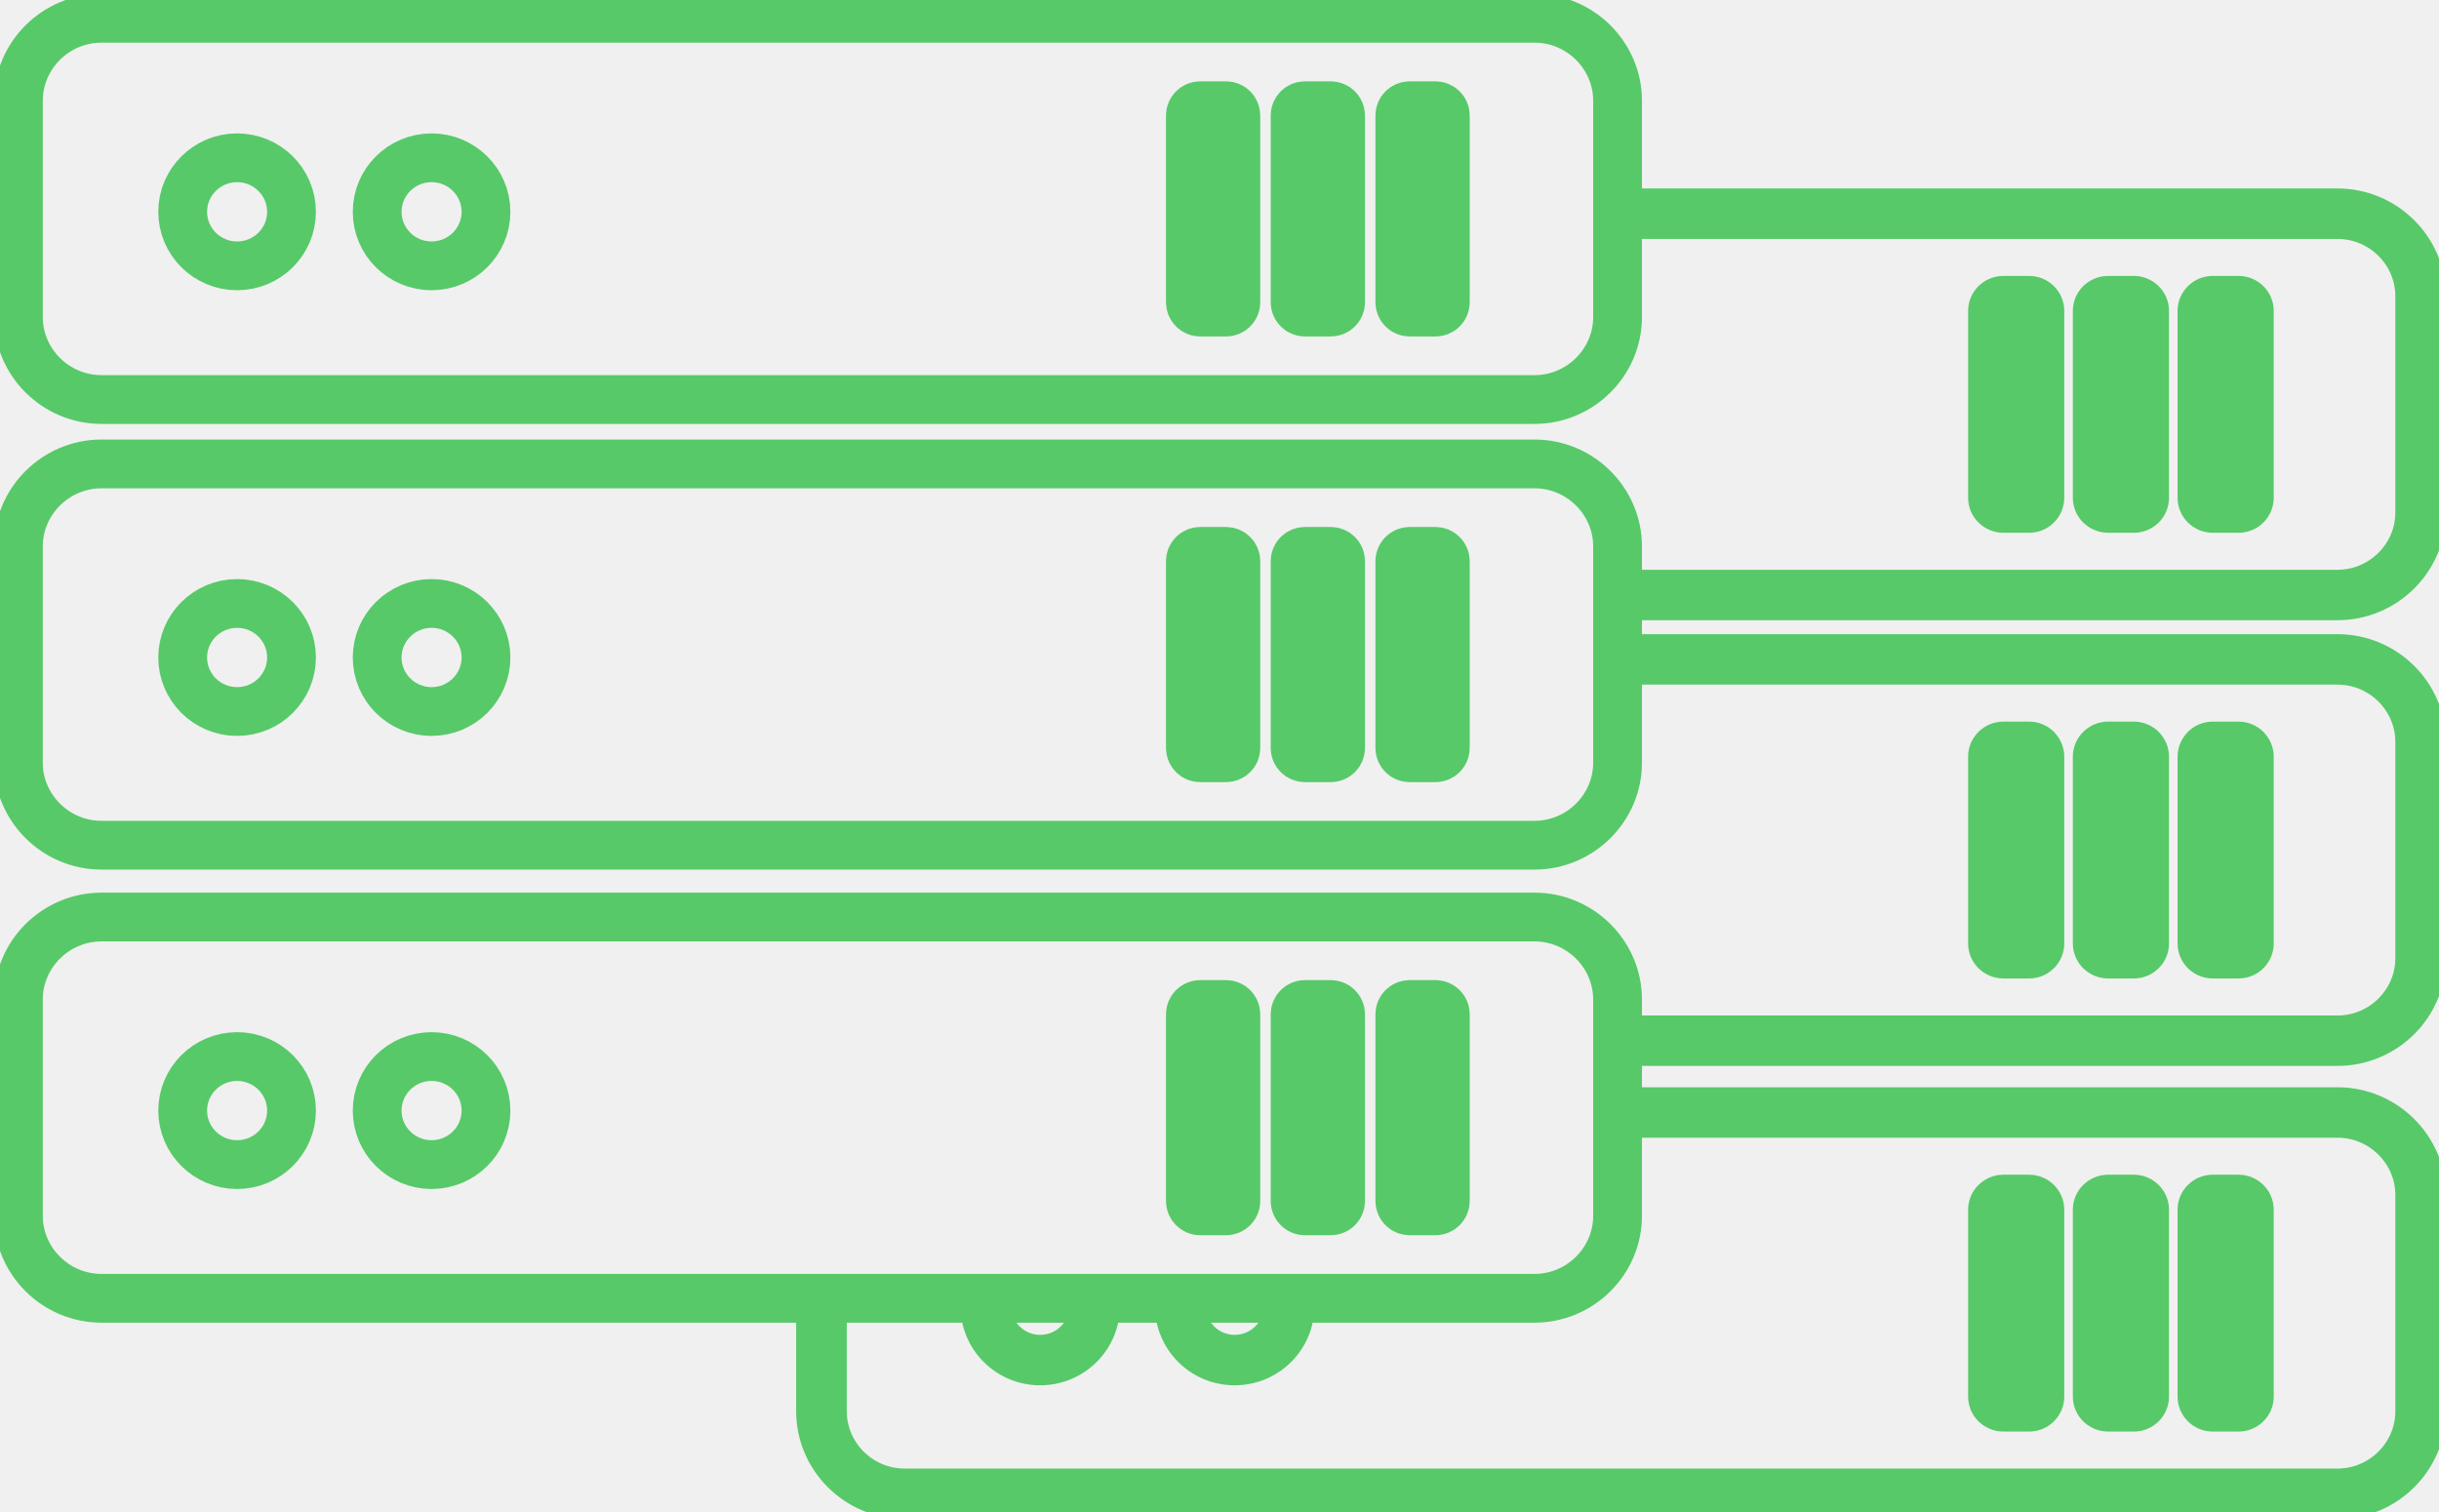
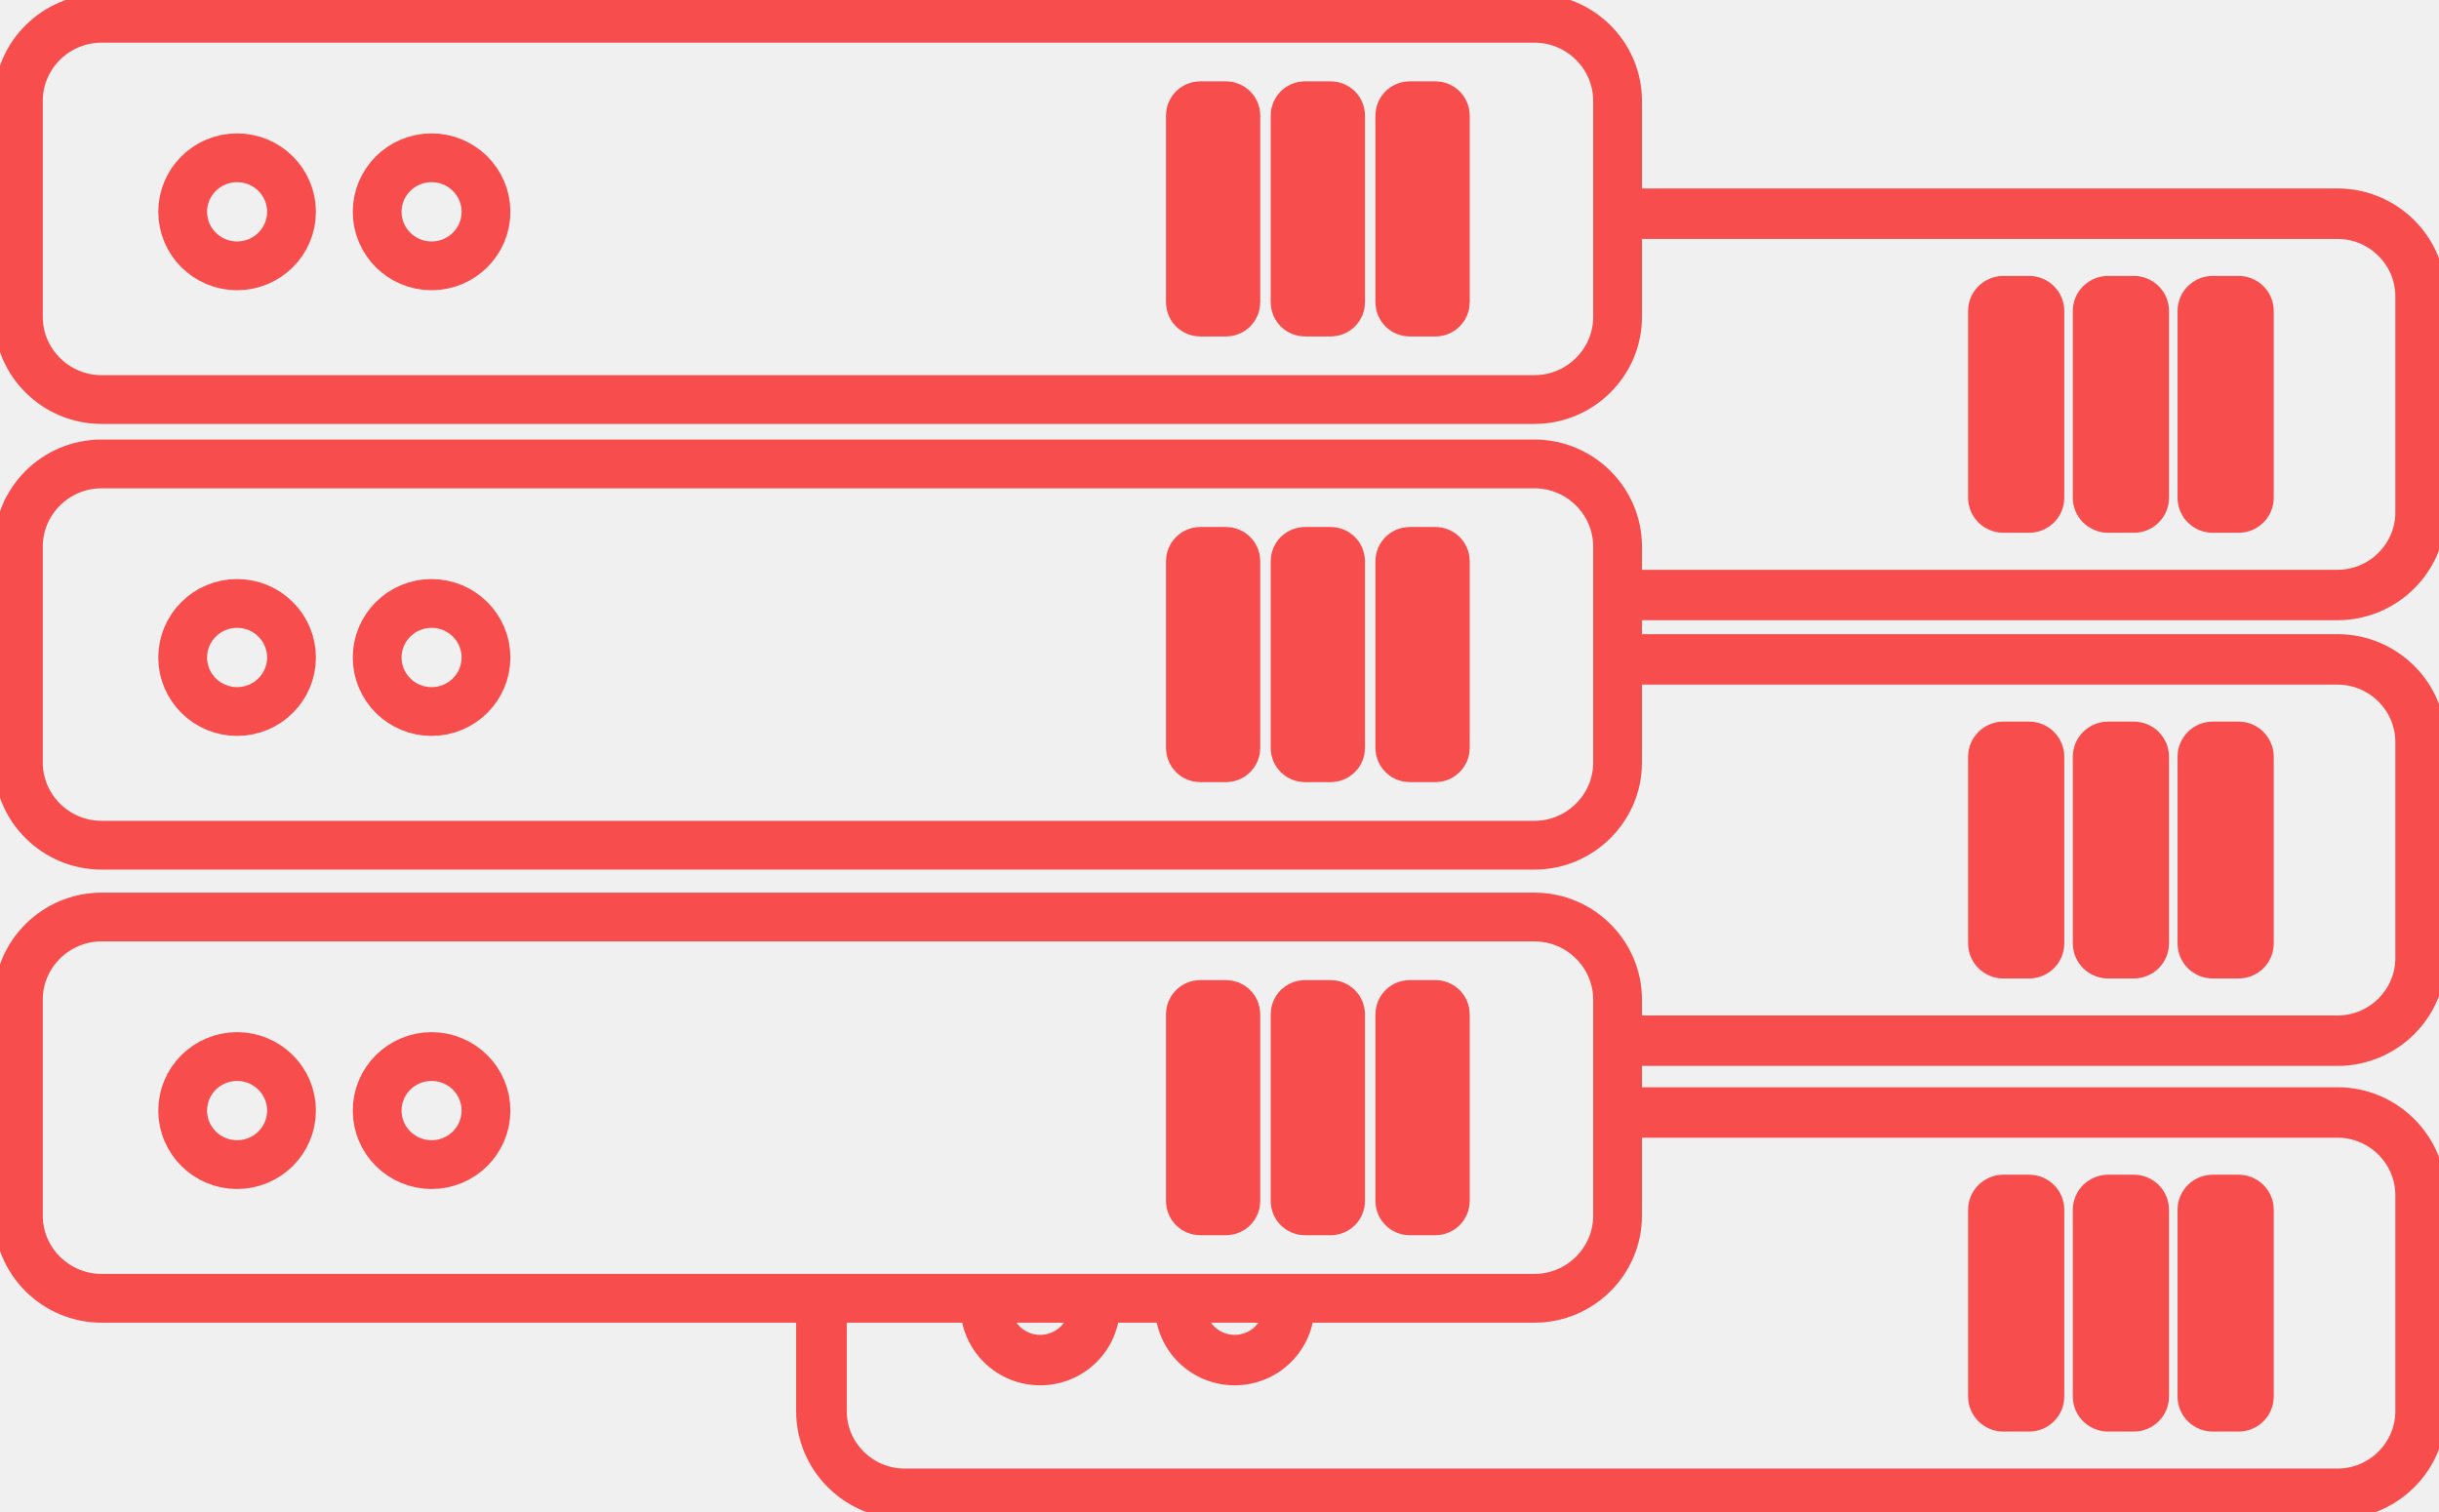
<svg xmlns="http://www.w3.org/2000/svg" width="100" height="62" viewBox="0 0 100 62" fill="none">
  <g clip-path="url(#clip0)">
-     <path fill-rule="evenodd" clip-rule="evenodd" d="M4.162 0.749H62.913C64.787 0.749 66.321 2.272 66.321 4.133V12.998C66.321 14.86 64.787 16.383 62.913 16.383H4.162C2.288 16.383 0.754 14.86 0.754 12.998V4.133C0.754 2.272 2.288 0.749 4.162 0.749V0.749ZM49.209 4.335H50.267C50.489 4.335 50.671 4.515 50.671 4.736V12.396C50.671 12.616 50.489 12.797 50.267 12.797H49.209C48.987 12.797 48.806 12.616 48.806 12.396V4.736C48.806 4.515 48.987 4.335 49.209 4.335V4.335ZM53.503 4.335H54.561C54.783 4.335 54.965 4.515 54.965 4.736V12.396C54.965 12.616 54.783 12.797 54.561 12.797H53.503C53.281 12.797 53.099 12.616 53.099 12.396V4.736C53.099 4.515 53.281 4.335 53.503 4.335V4.335ZM57.797 4.335H58.855C59.077 4.335 59.259 4.515 59.259 4.736V12.396C59.259 12.616 59.077 12.797 58.855 12.797H57.797C57.575 12.797 57.393 12.616 57.393 12.396V4.736C57.393 4.515 57.575 4.335 57.797 4.335V4.335ZM17.695 6.47C18.926 6.47 19.926 7.463 19.926 8.686C19.926 9.909 18.926 10.901 17.695 10.901C16.463 10.901 15.464 9.909 15.464 8.686C15.464 7.463 16.463 6.47 17.695 6.47V6.47ZM9.721 6.47C10.952 6.47 11.952 7.463 11.952 8.686C11.952 9.909 10.952 10.901 9.721 10.901C8.489 10.901 7.49 9.909 7.49 8.686C7.49 7.463 8.489 6.47 9.721 6.47V6.47Z" stroke="#57C969" stroke-width="2" stroke-miterlimit="22.926" />
-     <path fill-rule="evenodd" clip-rule="evenodd" d="M4.162 19.023H62.913C64.787 19.023 66.321 20.547 66.321 22.408V31.273C66.321 33.134 64.787 34.658 62.913 34.658H4.162C2.288 34.658 0.754 33.134 0.754 31.273V22.408C0.754 20.547 2.288 19.023 4.162 19.023V19.023ZM49.209 22.609H50.267C50.489 22.609 50.671 22.79 50.671 23.01V30.671C50.671 30.891 50.489 31.072 50.267 31.072H49.209C48.987 31.072 48.806 30.891 48.806 30.671V23.01C48.806 22.79 48.987 22.609 49.209 22.609ZM53.503 22.609H54.561C54.783 22.609 54.965 22.79 54.965 23.01V30.671C54.965 30.891 54.783 31.072 54.561 31.072H53.503C53.281 31.072 53.099 30.891 53.099 30.671V23.01C53.099 22.79 53.281 22.609 53.503 22.609ZM57.797 22.609H58.855C59.077 22.609 59.259 22.79 59.259 23.01V30.671C59.259 30.891 59.077 31.072 58.855 31.072H57.797C57.575 31.072 57.393 30.891 57.393 30.671V23.01C57.393 22.79 57.575 22.609 57.797 22.609ZM17.695 24.745C18.926 24.745 19.926 25.738 19.926 26.96C19.926 28.183 18.926 29.176 17.695 29.176C16.463 29.176 15.464 28.183 15.464 26.96C15.464 25.738 16.463 24.745 17.695 24.745ZM9.721 24.745C10.952 24.745 11.952 25.738 11.952 26.96C11.952 28.183 10.952 29.176 9.721 29.176C8.489 29.176 7.49 28.183 7.49 26.96C7.49 25.738 8.489 24.745 9.721 24.745Z" stroke="#57C969" stroke-width="2" stroke-miterlimit="22.926" />
-     <path fill-rule="evenodd" clip-rule="evenodd" d="M4.162 37.603H62.913C64.787 37.603 66.321 39.126 66.321 40.987V49.852C66.321 51.714 64.787 53.237 62.913 53.237H4.162C2.288 53.237 0.754 51.714 0.754 49.852V40.987C0.754 39.126 2.288 37.603 4.162 37.603V37.603ZM49.209 41.189H50.267C50.489 41.189 50.671 41.369 50.671 41.59V49.25C50.671 49.47 50.489 49.651 50.267 49.651H49.209C48.987 49.651 48.806 49.47 48.806 49.25V41.59C48.806 41.369 48.987 41.189 49.209 41.189ZM53.503 41.189H54.561C54.783 41.189 54.965 41.369 54.965 41.59V49.25C54.965 49.47 54.783 49.651 54.561 49.651H53.503C53.281 49.651 53.099 49.47 53.099 49.25V41.59C53.099 41.369 53.281 41.189 53.503 41.189ZM57.797 41.189H58.855C59.077 41.189 59.259 41.369 59.259 41.59V49.25C59.259 49.47 59.077 49.651 58.855 49.651H57.797C57.575 49.651 57.393 49.47 57.393 49.25V41.59C57.393 41.369 57.575 41.189 57.797 41.189ZM17.695 43.324C18.926 43.324 19.926 44.317 19.926 45.54C19.926 46.763 18.926 47.755 17.695 47.755C16.463 47.755 15.464 46.763 15.464 45.54C15.464 44.317 16.463 43.324 17.695 43.324ZM9.721 43.324C10.952 43.324 11.952 44.317 11.952 45.54C11.952 46.763 10.952 47.755 9.721 47.755C8.489 47.755 7.49 46.763 7.49 45.54C7.49 44.317 8.489 43.324 9.721 43.324Z" stroke="#57C969" stroke-width="2" stroke-miterlimit="22.926" />
-     <path d="M66.464 8.228H95.839C96.925 8.228 97.912 8.669 98.627 9.379C99.342 10.089 99.786 11.07 99.786 12.148V21.013C99.786 22.091 99.342 23.071 98.627 23.781C97.912 24.491 96.925 24.932 95.839 24.932H66.464V23.864H95.839C96.628 23.864 97.346 23.543 97.866 23.026C98.387 22.509 98.71 21.796 98.71 21.013V12.148C98.71 11.365 98.387 10.652 97.866 10.135C97.346 9.618 96.628 9.297 95.839 9.297H66.464V8.228ZM82.136 11.814H83.194C83.453 11.814 83.689 11.919 83.86 12.088C84.031 12.258 84.136 12.491 84.136 12.75V20.41C84.136 20.668 84.031 20.902 83.86 21.072C83.689 21.242 83.455 21.346 83.194 21.346H82.136C81.878 21.346 81.643 21.24 81.471 21.071L81.47 21.072C81.299 20.902 81.193 20.669 81.193 20.41V12.75C81.193 12.492 81.299 12.258 81.47 12.088L81.471 12.09C81.643 11.92 81.878 11.814 82.136 11.814ZM83.061 12.883H82.271V20.275H83.061V12.883ZM86.43 11.814H87.488C87.747 11.814 87.983 11.919 88.154 12.088C88.325 12.258 88.43 12.491 88.43 12.75V20.41C88.43 20.668 88.325 20.902 88.154 21.072C87.983 21.242 87.749 21.346 87.488 21.346H86.43C86.172 21.346 85.937 21.24 85.765 21.071L85.763 21.072C85.593 20.902 85.487 20.669 85.487 20.41V12.75C85.487 12.492 85.593 12.258 85.763 12.088L85.765 12.09C85.937 11.92 86.172 11.814 86.43 11.814ZM87.354 12.883H86.564V20.275H87.354V12.883ZM90.724 11.814H91.781C92.041 11.814 92.277 11.919 92.448 12.088C92.619 12.258 92.724 12.491 92.724 12.75V20.41C92.724 20.668 92.619 20.902 92.448 21.072C92.277 21.242 92.041 21.346 91.781 21.346H90.724C90.464 21.346 90.228 21.242 90.057 21.072C89.886 20.902 89.781 20.669 89.781 20.41V12.75C89.781 12.492 89.886 12.258 90.057 12.088C90.228 11.919 90.464 11.814 90.724 11.814ZM91.648 12.883H90.858V20.275H91.648V12.883Z" fill="#57C969" stroke="#57C969" stroke-miterlimit="22.926" stroke-linecap="round" stroke-linejoin="round" />
-     <path d="M66.464 26.504H95.839C96.925 26.504 97.912 26.945 98.627 27.655C99.342 28.365 99.786 29.346 99.786 30.424V39.289C99.786 40.367 99.342 41.347 98.627 42.057C97.912 42.767 96.925 43.208 95.839 43.208H66.464V42.14H95.839C96.628 42.14 97.346 41.819 97.866 41.302C98.387 40.785 98.71 40.072 98.71 39.289V30.424C98.71 29.641 98.387 28.928 97.866 28.411C97.346 27.894 96.628 27.573 95.839 27.573H66.464V26.504ZM82.136 30.09H83.194C83.453 30.09 83.689 30.195 83.86 30.364L83.859 30.366C84.029 30.537 84.136 30.77 84.136 31.026V38.686C84.136 38.944 84.031 39.178 83.86 39.348C83.689 39.518 83.455 39.622 83.194 39.622H82.136C81.878 39.622 81.643 39.516 81.471 39.347L81.47 39.348C81.299 39.178 81.193 38.945 81.193 38.686V31.026C81.193 30.77 81.299 30.537 81.47 30.367L81.472 30.364C81.643 30.195 81.878 30.09 82.136 30.09ZM83.061 31.159H82.271V38.551H83.061V31.159ZM86.43 30.09H87.488C87.747 30.09 87.983 30.195 88.154 30.364L88.153 30.366C88.323 30.537 88.43 30.77 88.43 31.026V38.686C88.43 38.944 88.325 39.178 88.154 39.348C87.983 39.518 87.749 39.622 87.488 39.622H86.43C86.172 39.622 85.937 39.516 85.765 39.347L85.763 39.348C85.593 39.178 85.487 38.945 85.487 38.686V31.026C85.487 30.77 85.593 30.537 85.763 30.367L85.766 30.364C85.937 30.195 86.172 30.09 86.43 30.09ZM87.354 31.159H86.564V38.551H87.354V31.159ZM90.724 30.09H91.781C92.041 30.09 92.277 30.195 92.448 30.364L92.446 30.366C92.617 30.537 92.724 30.77 92.724 31.026V38.686C92.724 38.944 92.619 39.178 92.448 39.348C92.277 39.518 92.041 39.622 91.781 39.622H90.724C90.464 39.622 90.228 39.518 90.057 39.348C89.886 39.178 89.781 38.945 89.781 38.686V31.026C89.781 30.77 89.888 30.537 90.059 30.366L90.057 30.364C90.228 30.195 90.463 30.09 90.724 30.09ZM91.648 31.159H90.858V38.551H91.648V31.159Z" fill="#57C969" stroke="#57C969" stroke-miterlimit="22.926" stroke-linecap="round" stroke-linejoin="round" />
-     <path d="M66.464 45.083H95.839C96.925 45.083 97.912 45.525 98.627 46.235C99.342 46.945 99.786 47.925 99.786 49.003V57.868C99.786 58.946 99.342 59.926 98.627 60.636C97.912 61.346 96.925 61.788 95.839 61.788H37.089C36.003 61.788 35.016 61.346 34.301 60.636C33.586 59.926 33.142 58.946 33.142 57.868V53.435H34.218V57.868C34.218 58.651 34.541 59.364 35.062 59.881C35.582 60.398 36.3 60.719 37.089 60.719H95.839C96.628 60.719 97.346 60.398 97.866 59.881C98.387 59.364 98.71 58.651 98.71 57.868V49.003C98.71 48.22 98.387 47.507 97.866 46.99C97.346 46.473 96.628 46.152 95.839 46.152H66.464V45.083ZM82.136 48.669H83.194C83.453 48.669 83.689 48.774 83.86 48.944C84.031 49.113 84.136 49.346 84.136 49.605V57.266C84.136 57.523 84.031 57.758 83.86 57.927C83.689 58.097 83.455 58.202 83.194 58.202H82.136C81.878 58.202 81.643 58.096 81.471 57.926L81.47 57.927C81.299 57.758 81.193 57.525 81.193 57.266V49.605C81.193 49.348 81.299 49.113 81.47 48.944L81.471 48.945C81.643 48.776 81.878 48.669 82.136 48.669ZM83.061 49.738H82.271V57.13H83.061V49.738ZM86.43 48.669H87.488C87.747 48.669 87.983 48.774 88.154 48.944C88.325 49.113 88.43 49.346 88.43 49.605V57.266C88.43 57.523 88.325 57.758 88.154 57.927C87.983 58.097 87.749 58.202 87.488 58.202H86.43C86.172 58.202 85.937 58.096 85.765 57.926L85.763 57.927C85.593 57.758 85.487 57.525 85.487 57.266V49.605C85.487 49.348 85.593 49.113 85.763 48.944L85.765 48.945C85.937 48.776 86.172 48.669 86.43 48.669ZM87.354 49.738H86.564V57.13H87.354V49.738ZM90.724 48.669H91.781C92.041 48.669 92.277 48.774 92.448 48.944C92.619 49.113 92.724 49.346 92.724 49.605V57.266C92.724 57.523 92.619 57.758 92.448 57.927C92.277 58.097 92.041 58.202 91.781 58.202H90.724C90.464 58.202 90.228 58.097 90.057 57.927C89.886 57.758 89.781 57.525 89.781 57.266V49.605C89.781 49.348 89.886 49.113 90.057 48.944C90.228 48.774 90.464 48.669 90.724 48.669ZM91.648 49.738H90.858V57.13H91.648V49.738ZM53.388 53.434C53.389 53.474 53.391 53.514 53.391 53.556C53.391 54.315 53.081 55.002 52.58 55.499C52.079 55.997 51.386 56.305 50.623 56.305C49.858 56.305 49.166 55.997 48.665 55.499C48.164 55.002 47.855 54.314 47.855 53.556C47.855 53.516 47.856 53.474 47.857 53.434H48.935C48.932 53.474 48.93 53.514 48.93 53.556C48.93 54.02 49.121 54.441 49.426 54.744C49.733 55.049 50.156 55.236 50.623 55.236C51.09 55.236 51.514 55.047 51.819 54.744C52.126 54.439 52.315 54.019 52.315 53.556C52.315 53.516 52.314 53.474 52.311 53.434H53.388ZM45.414 53.434C45.415 53.474 45.417 53.514 45.417 53.556C45.417 54.315 45.107 55.002 44.606 55.499C44.105 55.997 43.412 56.305 42.649 56.305C41.884 56.305 41.192 55.997 40.691 55.499C40.19 55.002 39.88 54.314 39.88 53.556C39.88 53.516 39.882 53.474 39.883 53.434H40.961C40.958 53.474 40.956 53.514 40.956 53.556C40.956 54.02 41.147 54.441 41.452 54.744C41.759 55.049 42.182 55.236 42.649 55.236C43.116 55.236 43.54 55.047 43.845 54.744C44.152 54.439 44.341 54.019 44.341 53.556C44.341 53.516 44.34 53.474 44.337 53.434H45.414Z" fill="#57C969" stroke="#57C969" stroke-miterlimit="22.926" stroke-linecap="round" stroke-linejoin="round" />
+     <path fill-rule="evenodd" clip-rule="evenodd" d="M4.162 0.749H62.913C64.787 0.749 66.321 2.272 66.321 4.133V12.998C66.321 14.86 64.787 16.383 62.913 16.383H4.162C2.288 16.383 0.754 14.86 0.754 12.998V4.133C0.754 2.272 2.288 0.749 4.162 0.749V0.749ZM49.209 4.335H50.267C50.489 4.335 50.671 4.515 50.671 4.736V12.396C50.671 12.616 50.489 12.797 50.267 12.797H49.209C48.987 12.797 48.806 12.616 48.806 12.396V4.736C48.806 4.515 48.987 4.335 49.209 4.335V4.335ZM53.503 4.335H54.561C54.783 4.335 54.965 4.515 54.965 4.736V12.396C54.965 12.616 54.783 12.797 54.561 12.797H53.503C53.281 12.797 53.099 12.616 53.099 12.396V4.736C53.099 4.515 53.281 4.335 53.503 4.335V4.335ZM57.797 4.335H58.855C59.077 4.335 59.259 4.515 59.259 4.736V12.396C59.259 12.616 59.077 12.797 58.855 12.797H57.797C57.575 12.797 57.393 12.616 57.393 12.396V4.736C57.393 4.515 57.575 4.335 57.797 4.335V4.335ZM17.695 6.47C18.926 6.47 19.926 7.463 19.926 8.686C19.926 9.909 18.926 10.901 17.695 10.901C16.463 10.901 15.464 9.909 15.464 8.686C15.464 7.463 16.463 6.47 17.695 6.47V6.47ZM9.721 6.47C10.952 6.47 11.952 7.463 11.952 8.686C11.952 9.909 10.952 10.901 9.721 10.901C8.489 10.901 7.49 9.909 7.49 8.686C7.49 7.463 8.489 6.47 9.721 6.47V6.47Z" stroke="#f74d4d" stroke-width="2" stroke-miterlimit="22.926" />
+     <path fill-rule="evenodd" clip-rule="evenodd" d="M4.162 19.023H62.913C64.787 19.023 66.321 20.547 66.321 22.408V31.273C66.321 33.134 64.787 34.658 62.913 34.658H4.162C2.288 34.658 0.754 33.134 0.754 31.273V22.408C0.754 20.547 2.288 19.023 4.162 19.023V19.023ZM49.209 22.609H50.267C50.489 22.609 50.671 22.79 50.671 23.01V30.671C50.671 30.891 50.489 31.072 50.267 31.072H49.209C48.987 31.072 48.806 30.891 48.806 30.671V23.01C48.806 22.79 48.987 22.609 49.209 22.609ZM53.503 22.609H54.561C54.783 22.609 54.965 22.79 54.965 23.01V30.671C54.965 30.891 54.783 31.072 54.561 31.072H53.503C53.281 31.072 53.099 30.891 53.099 30.671V23.01C53.099 22.79 53.281 22.609 53.503 22.609ZM57.797 22.609H58.855C59.077 22.609 59.259 22.79 59.259 23.01V30.671C59.259 30.891 59.077 31.072 58.855 31.072H57.797C57.575 31.072 57.393 30.891 57.393 30.671V23.01C57.393 22.79 57.575 22.609 57.797 22.609ZM17.695 24.745C18.926 24.745 19.926 25.738 19.926 26.96C19.926 28.183 18.926 29.176 17.695 29.176C16.463 29.176 15.464 28.183 15.464 26.96C15.464 25.738 16.463 24.745 17.695 24.745ZM9.721 24.745C10.952 24.745 11.952 25.738 11.952 26.96C11.952 28.183 10.952 29.176 9.721 29.176C8.489 29.176 7.49 28.183 7.49 26.96C7.49 25.738 8.489 24.745 9.721 24.745Z" stroke="#f74d4d" stroke-width="2" stroke-miterlimit="22.926" />
+     <path fill-rule="evenodd" clip-rule="evenodd" d="M4.162 37.603H62.913C64.787 37.603 66.321 39.126 66.321 40.987V49.852C66.321 51.714 64.787 53.237 62.913 53.237H4.162C2.288 53.237 0.754 51.714 0.754 49.852V40.987C0.754 39.126 2.288 37.603 4.162 37.603V37.603ZM49.209 41.189H50.267C50.489 41.189 50.671 41.369 50.671 41.59V49.25C50.671 49.47 50.489 49.651 50.267 49.651H49.209C48.987 49.651 48.806 49.47 48.806 49.25V41.59C48.806 41.369 48.987 41.189 49.209 41.189ZM53.503 41.189H54.561C54.783 41.189 54.965 41.369 54.965 41.59V49.25C54.965 49.47 54.783 49.651 54.561 49.651H53.503C53.281 49.651 53.099 49.47 53.099 49.25V41.59C53.099 41.369 53.281 41.189 53.503 41.189ZM57.797 41.189H58.855C59.077 41.189 59.259 41.369 59.259 41.59V49.25C59.259 49.47 59.077 49.651 58.855 49.651H57.797C57.575 49.651 57.393 49.47 57.393 49.25V41.59C57.393 41.369 57.575 41.189 57.797 41.189ZM17.695 43.324C18.926 43.324 19.926 44.317 19.926 45.54C19.926 46.763 18.926 47.755 17.695 47.755C16.463 47.755 15.464 46.763 15.464 45.54C15.464 44.317 16.463 43.324 17.695 43.324ZM9.721 43.324C10.952 43.324 11.952 44.317 11.952 45.54C11.952 46.763 10.952 47.755 9.721 47.755C8.489 47.755 7.49 46.763 7.49 45.54C7.49 44.317 8.489 43.324 9.721 43.324Z" stroke="#f74d4d" stroke-width="2" stroke-miterlimit="22.926" />
+     <path d="M66.464 8.228H95.839C96.925 8.228 97.912 8.669 98.627 9.379C99.342 10.089 99.786 11.07 99.786 12.148V21.013C99.786 22.091 99.342 23.071 98.627 23.781C97.912 24.491 96.925 24.932 95.839 24.932H66.464V23.864H95.839C96.628 23.864 97.346 23.543 97.866 23.026C98.387 22.509 98.71 21.796 98.71 21.013V12.148C98.71 11.365 98.387 10.652 97.866 10.135C97.346 9.618 96.628 9.297 95.839 9.297H66.464V8.228ZM82.136 11.814H83.194C83.453 11.814 83.689 11.919 83.86 12.088C84.031 12.258 84.136 12.491 84.136 12.75V20.41C84.136 20.668 84.031 20.902 83.86 21.072C83.689 21.242 83.455 21.346 83.194 21.346H82.136C81.878 21.346 81.643 21.24 81.471 21.071L81.47 21.072C81.299 20.902 81.193 20.669 81.193 20.41V12.75C81.193 12.492 81.299 12.258 81.47 12.088L81.471 12.09C81.643 11.92 81.878 11.814 82.136 11.814ZM83.061 12.883H82.271V20.275H83.061V12.883ZM86.43 11.814H87.488C87.747 11.814 87.983 11.919 88.154 12.088C88.325 12.258 88.43 12.491 88.43 12.75V20.41C88.43 20.668 88.325 20.902 88.154 21.072C87.983 21.242 87.749 21.346 87.488 21.346H86.43C86.172 21.346 85.937 21.24 85.765 21.071L85.763 21.072C85.593 20.902 85.487 20.669 85.487 20.41V12.75C85.487 12.492 85.593 12.258 85.763 12.088L85.765 12.09C85.937 11.92 86.172 11.814 86.43 11.814ZM87.354 12.883H86.564V20.275H87.354V12.883ZM90.724 11.814H91.781C92.041 11.814 92.277 11.919 92.448 12.088C92.619 12.258 92.724 12.491 92.724 12.75V20.41C92.724 20.668 92.619 20.902 92.448 21.072C92.277 21.242 92.041 21.346 91.781 21.346H90.724C90.464 21.346 90.228 21.242 90.057 21.072C89.886 20.902 89.781 20.669 89.781 20.41V12.75C89.781 12.492 89.886 12.258 90.057 12.088C90.228 11.919 90.464 11.814 90.724 11.814ZM91.648 12.883H90.858V20.275H91.648V12.883Z" fill="#f74d4d" stroke="#f74d4d" stroke-miterlimit="22.926" stroke-linecap="round" stroke-linejoin="round" />
+     <path d="M66.464 26.504H95.839C96.925 26.504 97.912 26.945 98.627 27.655C99.342 28.365 99.786 29.346 99.786 30.424V39.289C99.786 40.367 99.342 41.347 98.627 42.057C97.912 42.767 96.925 43.208 95.839 43.208H66.464V42.14H95.839C96.628 42.14 97.346 41.819 97.866 41.302C98.387 40.785 98.71 40.072 98.71 39.289V30.424C98.71 29.641 98.387 28.928 97.866 28.411C97.346 27.894 96.628 27.573 95.839 27.573H66.464V26.504ZM82.136 30.09H83.194C83.453 30.09 83.689 30.195 83.86 30.364L83.859 30.366C84.029 30.537 84.136 30.77 84.136 31.026V38.686C84.136 38.944 84.031 39.178 83.86 39.348C83.689 39.518 83.455 39.622 83.194 39.622H82.136C81.878 39.622 81.643 39.516 81.471 39.347L81.47 39.348C81.299 39.178 81.193 38.945 81.193 38.686V31.026C81.193 30.77 81.299 30.537 81.47 30.367L81.472 30.364C81.643 30.195 81.878 30.09 82.136 30.09ZM83.061 31.159H82.271V38.551H83.061V31.159ZM86.43 30.09H87.488C87.747 30.09 87.983 30.195 88.154 30.364L88.153 30.366C88.323 30.537 88.43 30.77 88.43 31.026V38.686C88.43 38.944 88.325 39.178 88.154 39.348C87.983 39.518 87.749 39.622 87.488 39.622H86.43C86.172 39.622 85.937 39.516 85.765 39.347L85.763 39.348C85.593 39.178 85.487 38.945 85.487 38.686V31.026C85.487 30.77 85.593 30.537 85.763 30.367L85.766 30.364C85.937 30.195 86.172 30.09 86.43 30.09ZM87.354 31.159H86.564V38.551H87.354V31.159ZM90.724 30.09H91.781C92.041 30.09 92.277 30.195 92.448 30.364L92.446 30.366C92.617 30.537 92.724 30.77 92.724 31.026V38.686C92.724 38.944 92.619 39.178 92.448 39.348C92.277 39.518 92.041 39.622 91.781 39.622H90.724C90.464 39.622 90.228 39.518 90.057 39.348C89.886 39.178 89.781 38.945 89.781 38.686V31.026C89.781 30.77 89.888 30.537 90.059 30.366L90.057 30.364C90.228 30.195 90.463 30.09 90.724 30.09ZM91.648 31.159H90.858V38.551H91.648V31.159Z" fill="#f74d4d" stroke="#f74d4d" stroke-miterlimit="22.926" stroke-linecap="round" stroke-linejoin="round" />
+     <path d="M66.464 45.083H95.839C96.925 45.083 97.912 45.525 98.627 46.235C99.342 46.945 99.786 47.925 99.786 49.003V57.868C99.786 58.946 99.342 59.926 98.627 60.636C97.912 61.346 96.925 61.788 95.839 61.788H37.089C36.003 61.788 35.016 61.346 34.301 60.636C33.586 59.926 33.142 58.946 33.142 57.868V53.435H34.218V57.868C34.218 58.651 34.541 59.364 35.062 59.881C35.582 60.398 36.3 60.719 37.089 60.719H95.839C96.628 60.719 97.346 60.398 97.866 59.881C98.387 59.364 98.71 58.651 98.71 57.868V49.003C98.71 48.22 98.387 47.507 97.866 46.99C97.346 46.473 96.628 46.152 95.839 46.152H66.464V45.083ZM82.136 48.669H83.194C83.453 48.669 83.689 48.774 83.86 48.944C84.031 49.113 84.136 49.346 84.136 49.605V57.266C84.136 57.523 84.031 57.758 83.86 57.927C83.689 58.097 83.455 58.202 83.194 58.202H82.136C81.878 58.202 81.643 58.096 81.471 57.926L81.47 57.927C81.299 57.758 81.193 57.525 81.193 57.266V49.605C81.193 49.348 81.299 49.113 81.47 48.944L81.471 48.945C81.643 48.776 81.878 48.669 82.136 48.669ZM83.061 49.738H82.271V57.13H83.061V49.738ZM86.43 48.669H87.488C87.747 48.669 87.983 48.774 88.154 48.944C88.325 49.113 88.43 49.346 88.43 49.605V57.266C88.43 57.523 88.325 57.758 88.154 57.927C87.983 58.097 87.749 58.202 87.488 58.202H86.43C86.172 58.202 85.937 58.096 85.765 57.926L85.763 57.927C85.593 57.758 85.487 57.525 85.487 57.266V49.605C85.487 49.348 85.593 49.113 85.763 48.944L85.765 48.945C85.937 48.776 86.172 48.669 86.43 48.669ZM87.354 49.738H86.564V57.13H87.354V49.738ZM90.724 48.669H91.781C92.041 48.669 92.277 48.774 92.448 48.944C92.619 49.113 92.724 49.346 92.724 49.605V57.266C92.724 57.523 92.619 57.758 92.448 57.927C92.277 58.097 92.041 58.202 91.781 58.202H90.724C90.464 58.202 90.228 58.097 90.057 57.927C89.886 57.758 89.781 57.525 89.781 57.266V49.605C89.781 49.348 89.886 49.113 90.057 48.944C90.228 48.774 90.464 48.669 90.724 48.669ZM91.648 49.738H90.858V57.13H91.648V49.738ZM53.388 53.434C53.389 53.474 53.391 53.514 53.391 53.556C53.391 54.315 53.081 55.002 52.58 55.499C52.079 55.997 51.386 56.305 50.623 56.305C49.858 56.305 49.166 55.997 48.665 55.499C48.164 55.002 47.855 54.314 47.855 53.556C47.855 53.516 47.856 53.474 47.857 53.434H48.935C48.932 53.474 48.93 53.514 48.93 53.556C48.93 54.02 49.121 54.441 49.426 54.744C49.733 55.049 50.156 55.236 50.623 55.236C51.09 55.236 51.514 55.047 51.819 54.744C52.126 54.439 52.315 54.019 52.315 53.556C52.315 53.516 52.314 53.474 52.311 53.434H53.388ZM45.414 53.434C45.415 53.474 45.417 53.514 45.417 53.556C45.417 54.315 45.107 55.002 44.606 55.499C44.105 55.997 43.412 56.305 42.649 56.305C41.884 56.305 41.192 55.997 40.691 55.499C40.19 55.002 39.88 54.314 39.88 53.556C39.88 53.516 39.882 53.474 39.883 53.434H40.961C40.958 53.474 40.956 53.514 40.956 53.556C40.956 54.02 41.147 54.441 41.452 54.744C41.759 55.049 42.182 55.236 42.649 55.236C43.116 55.236 43.54 55.047 43.845 54.744C44.152 54.439 44.341 54.019 44.341 53.556C44.341 53.516 44.34 53.474 44.337 53.434H45.414Z" fill="#f74d4d" stroke="#f74d4d" stroke-miterlimit="22.926" stroke-linecap="round" stroke-linejoin="round" />
  </g>
  <defs>
    <clipPath id="clip0">
      <rect width="100" height="62" fill="white" />
    </clipPath>
  </defs>
</svg>
